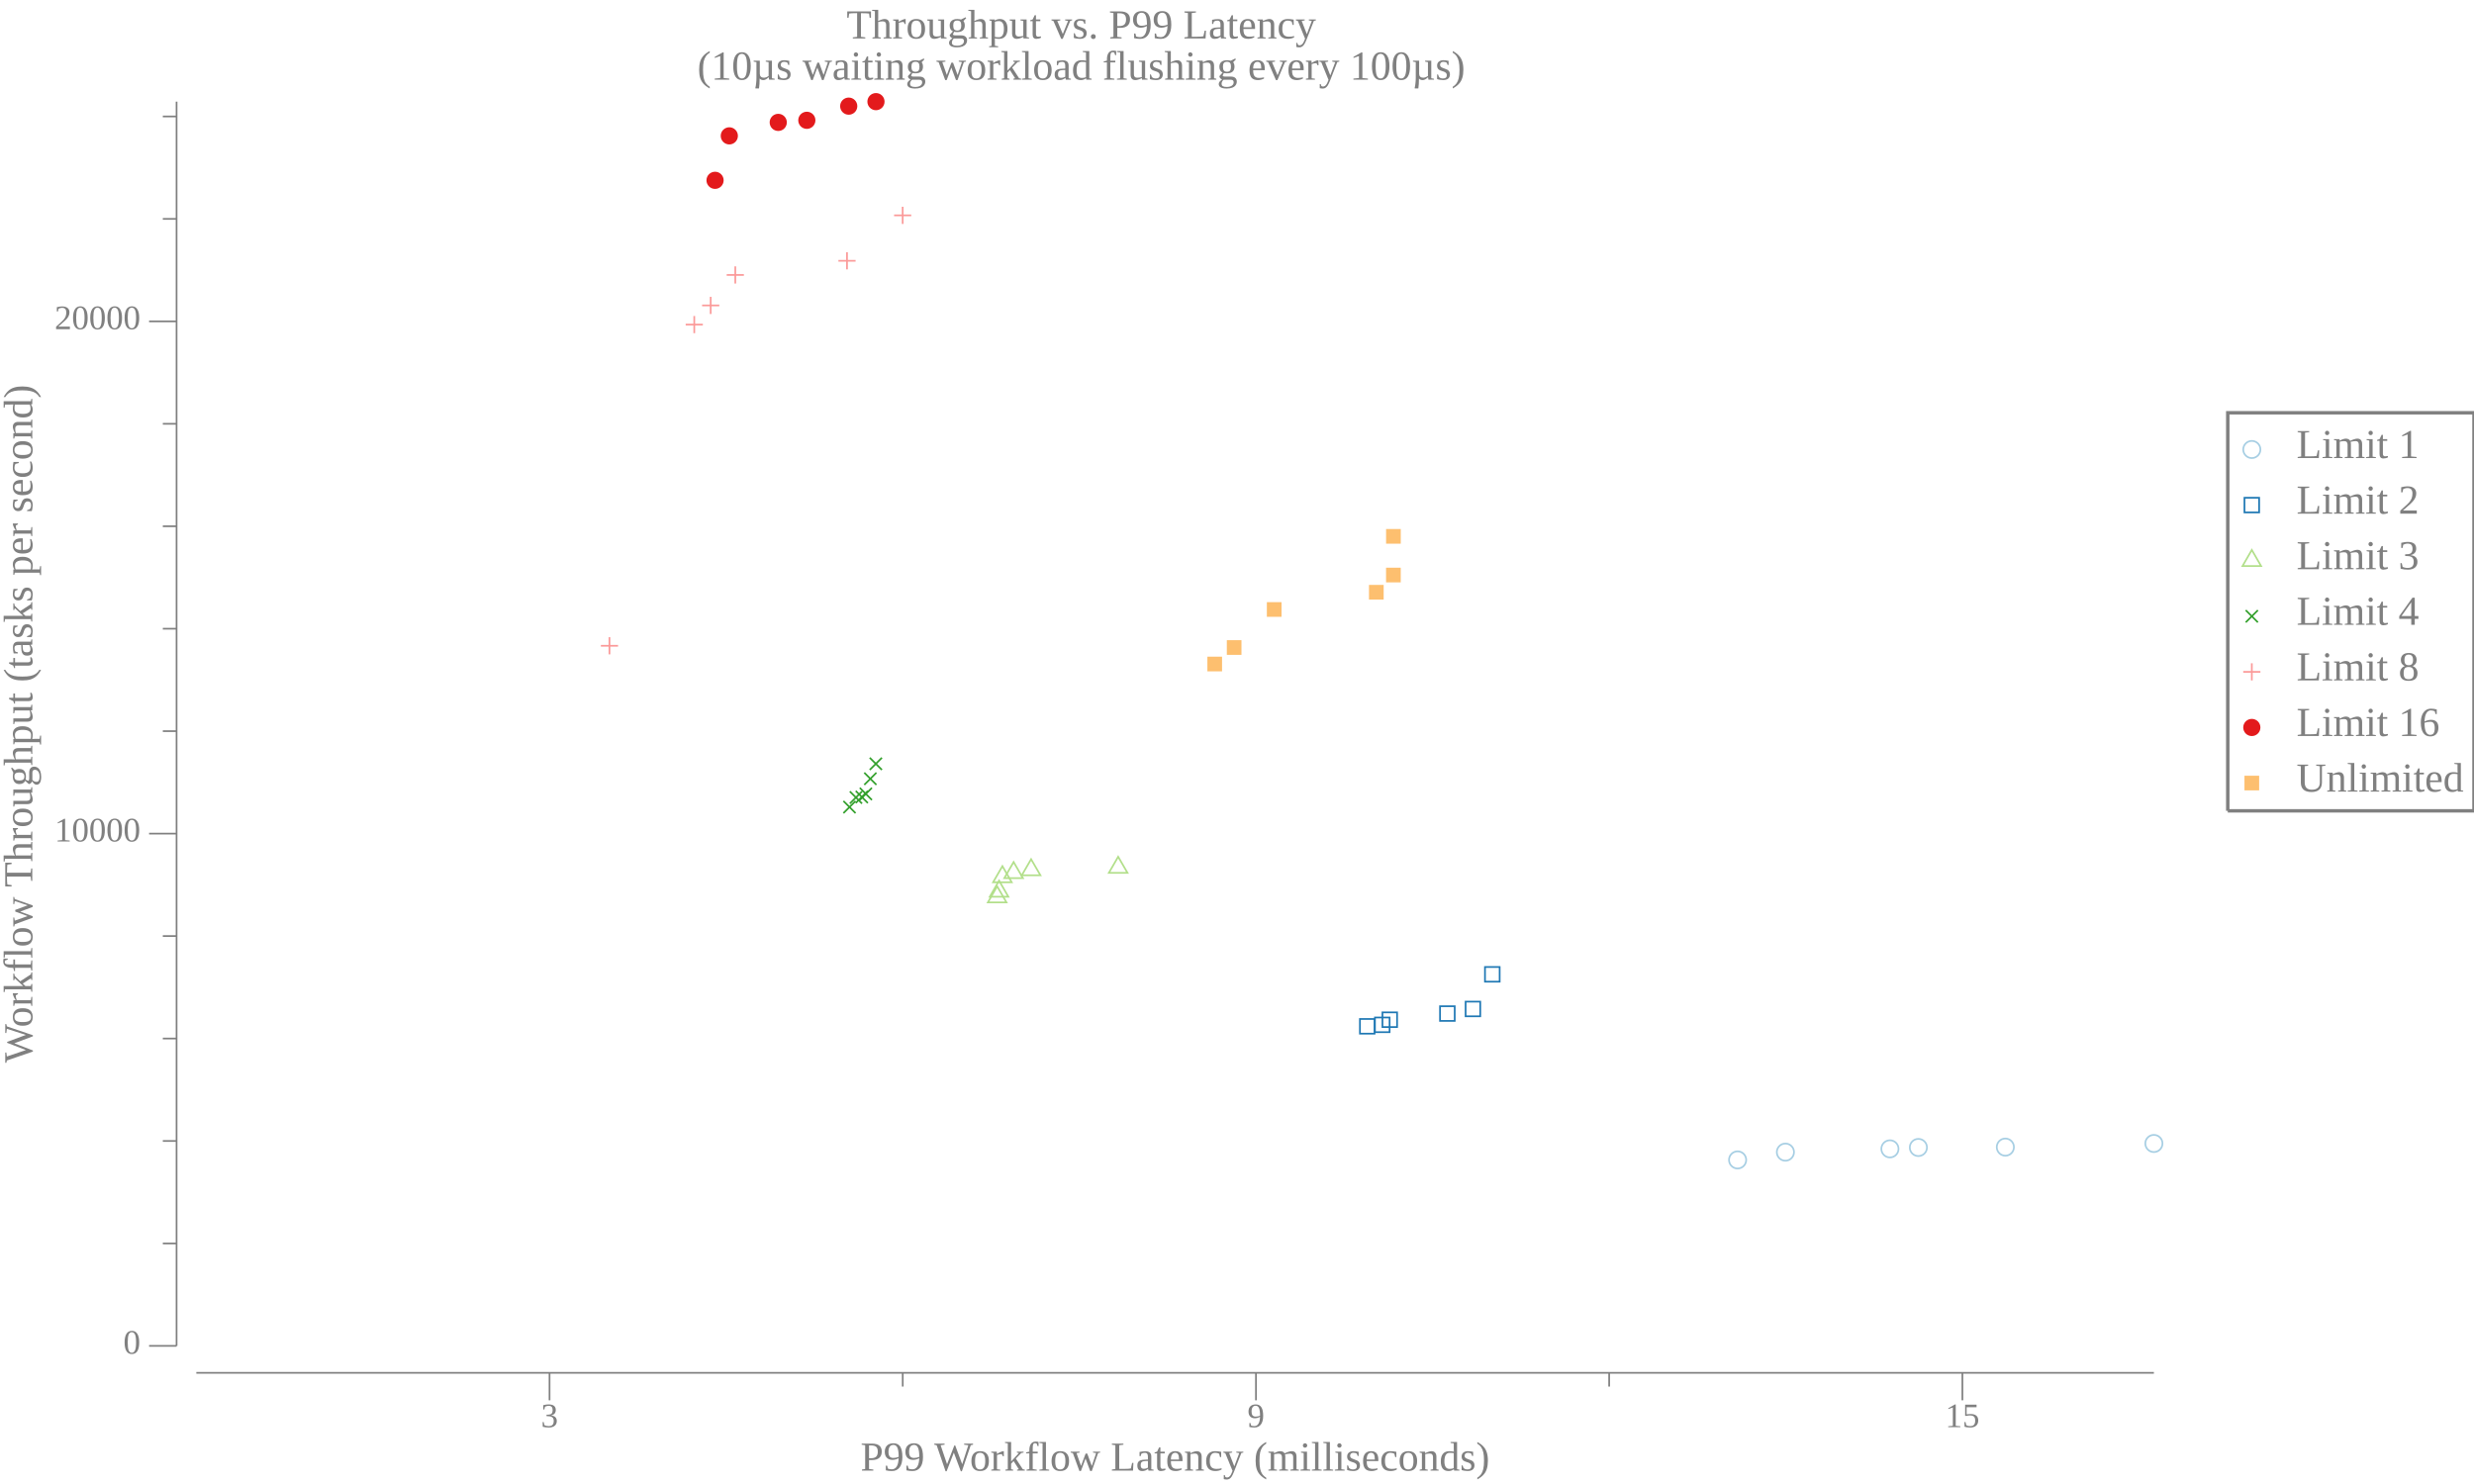
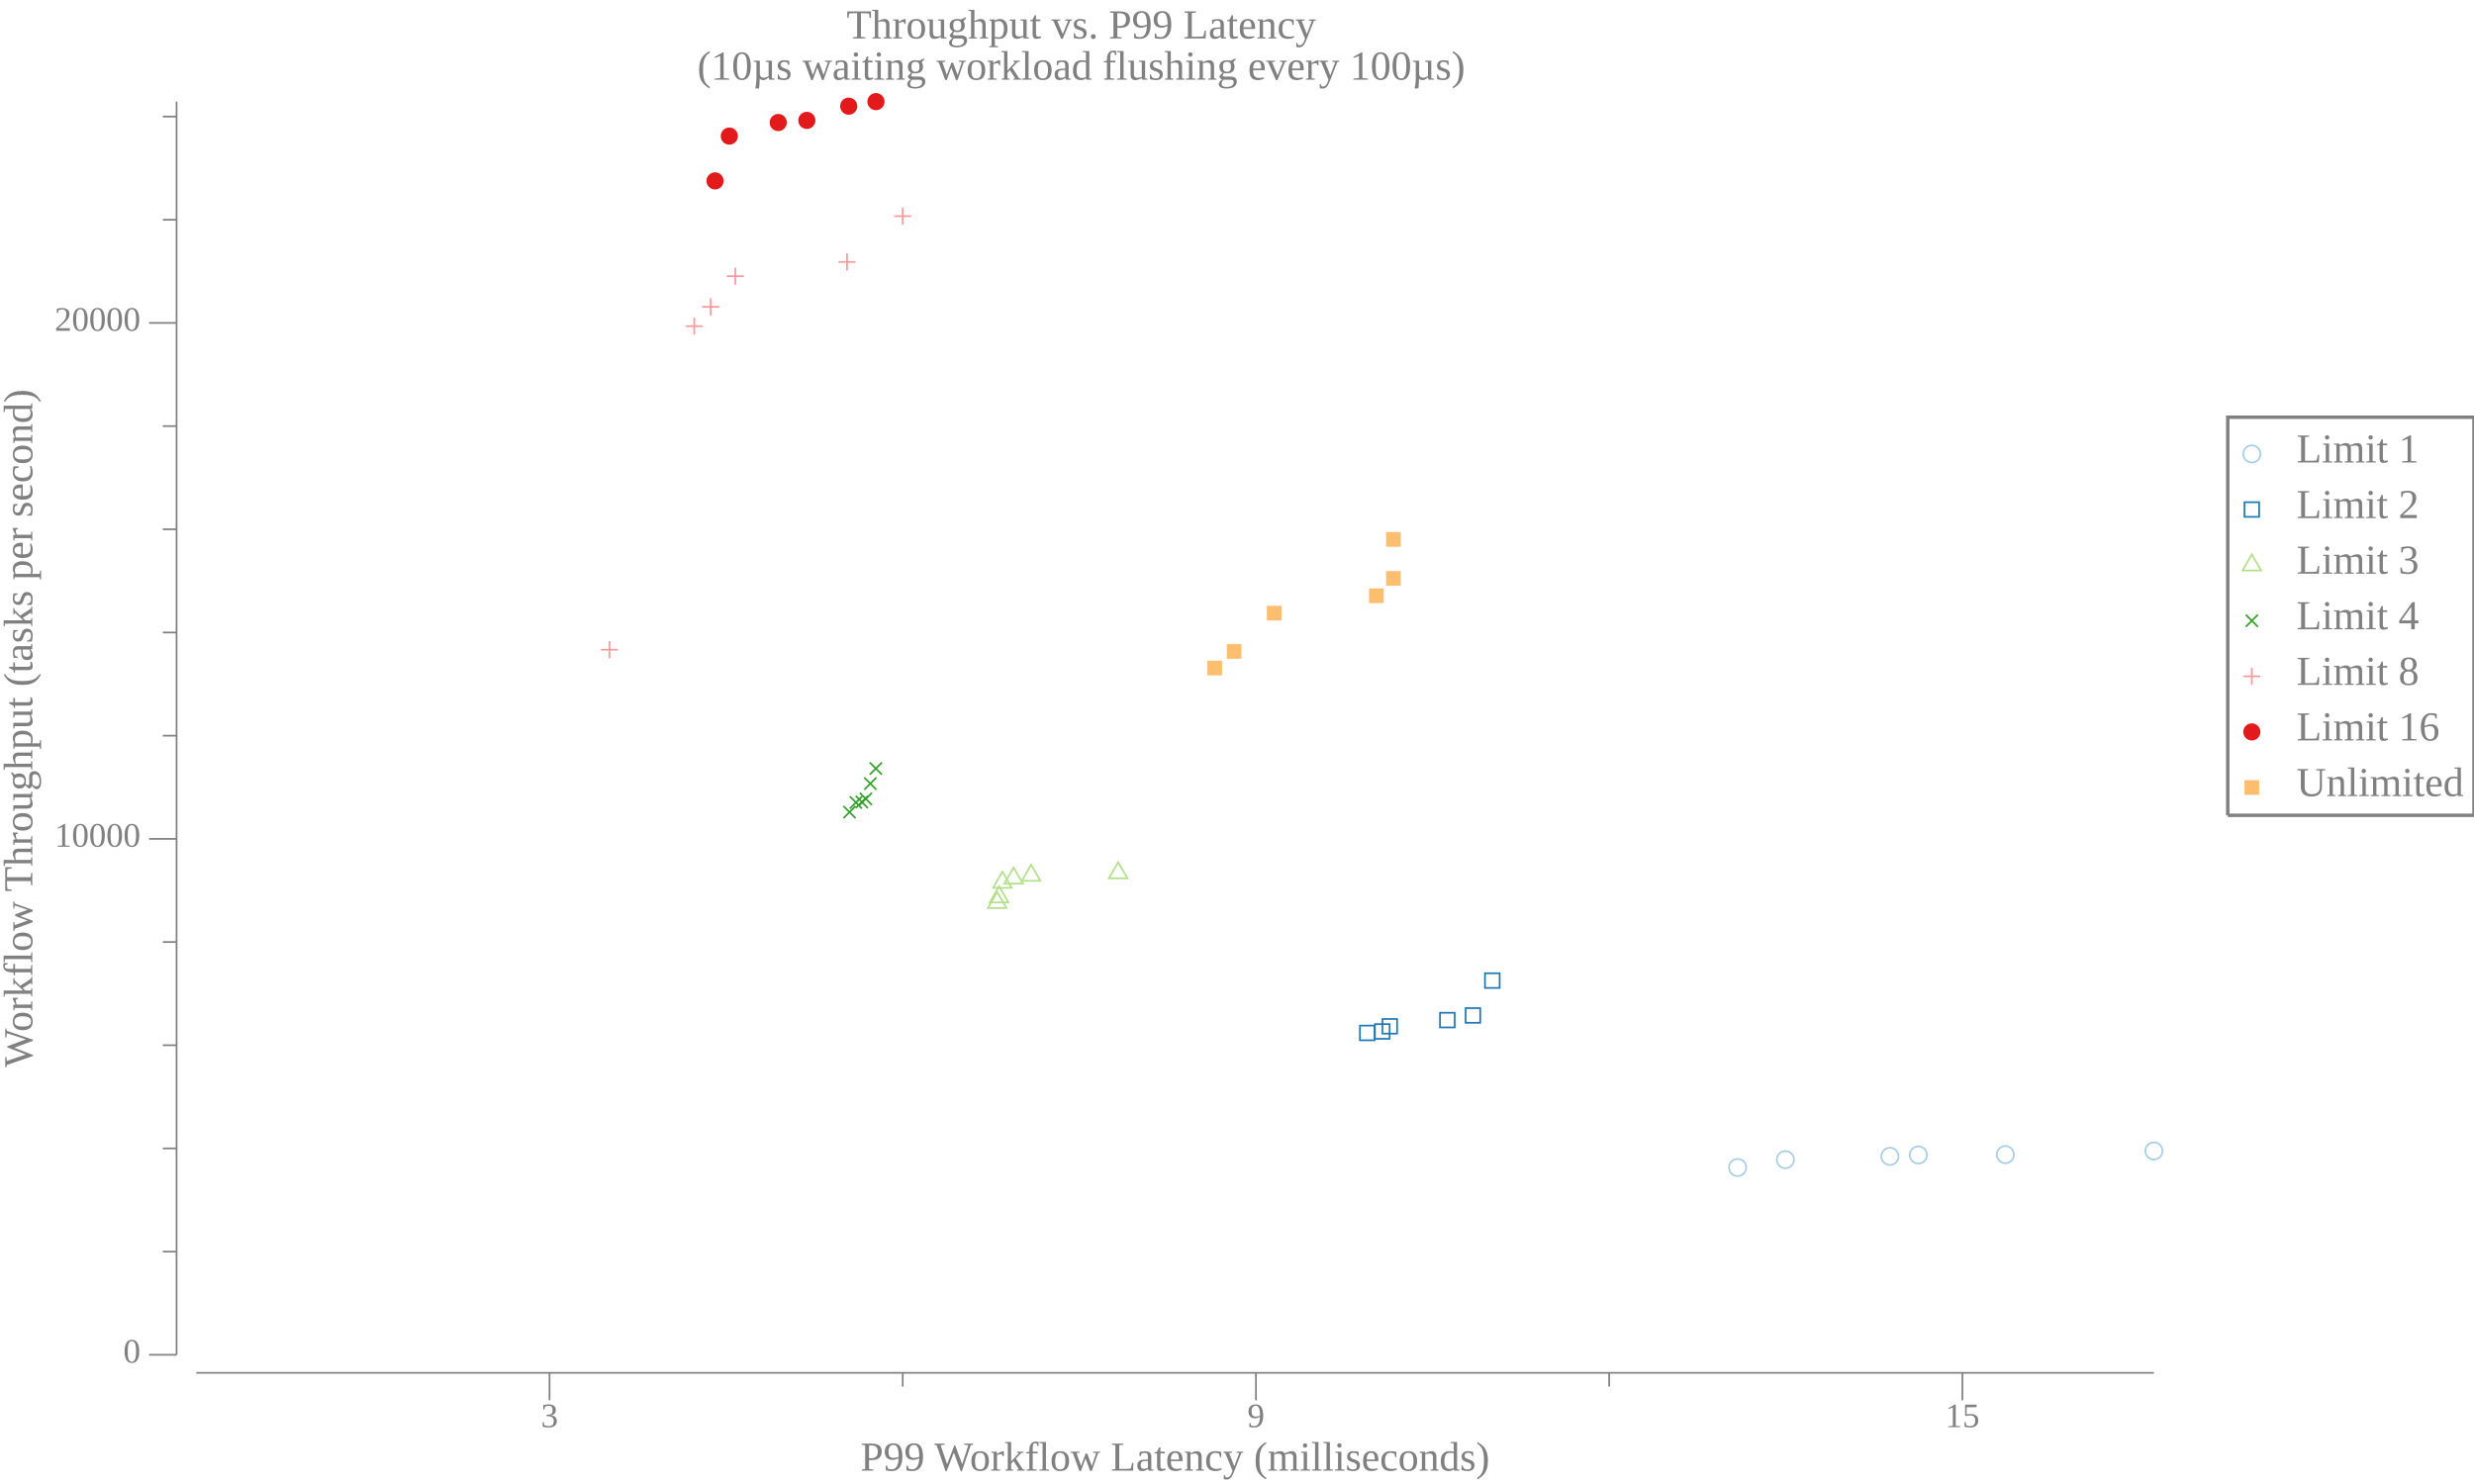
<svg xmlns="http://www.w3.org/2000/svg" width="720pt" height="432pt" viewBox="0 0 720 432">
  <g transform="scale(1, -1) translate(0, -432)">
-     <path d="M657.84,301.15A2.5,2.5 0 1 1 652.84,301.15A2.5,2.5 0 1 1 657.84,301.15Z" style="fill:none;stroke:#A6CEE3;stroke-width:0.5" />
-     <text x="668.34" y="-298.66" transform="scale(1, -1)" style="font-family:Liberation Serif;font-variant:normal;font-weight:normal;font-style:normal;font-size:12px;fill:#808080">Limit 1</text>
-     <path d="M653.2,282.83L657.47,282.83L657.47,287.1L653.2,287.1Z" style="fill:none;stroke:#1F78B4;stroke-width:0.5" />
-     <text x="668.34" y="-282.48" transform="scale(1, -1)" style="font-family:Liberation Serif;font-variant:normal;font-weight:normal;font-style:normal;font-size:12px;fill:#808080">Limit 2</text>
-     <path d="M655.34,271.91L652.63,267.22L658.04,267.22Z" style="fill:none;stroke:#B2DF8A;stroke-width:0.5" />
-     <text x="668.34" y="-266.3" transform="scale(1, -1)" style="font-family:Liberation Serif;font-variant:normal;font-weight:normal;font-style:normal;font-size:12px;fill:#808080">Limit 3</text>
-     <path d="M653.57,250.83L657.11,254.37" style="fill:none;stroke:#33A02C;stroke-width:0.5" />
-     <path d="M653.57,254.37L657.11,250.83" style="fill:none;stroke:#33A02C;stroke-width:0.5" />
-     <text x="668.34" y="-250.11" transform="scale(1, -1)" style="font-family:Liberation Serif;font-variant:normal;font-weight:normal;font-style:normal;font-size:12px;fill:#808080">Limit 4</text>
-     <path d="M655.34,238.92L655.34,233.92" style="fill:none;stroke:#FB9A99;stroke-width:0.5" />
-     <path d="M652.84,236.42L657.84,236.42" style="fill:none;stroke:#FB9A99;stroke-width:0.5" />
-     <text x="668.34" y="-233.93" transform="scale(1, -1)" style="font-family:Liberation Serif;font-variant:normal;font-weight:normal;font-style:normal;font-size:12px;fill:#808080">Limit 8</text>
-     <path d="M657.84,220.23A2.5,2.5 0 1 1 652.84,220.23A2.5,2.5 0 1 1 657.84,220.23Z" style="fill:#E31A1C" />
-     <text x="668.34" y="-217.75" transform="scale(1, -1)" style="font-family:Liberation Serif;font-variant:normal;font-weight:normal;font-style:normal;font-size:12px;fill:#808080">Limit 16</text>
-     <path d="M653.2,201.92L657.47,201.92L657.47,206.18L653.2,206.18Z" style="fill:#FDBF6F" />
-     <text x="668.34" y="-201.56" transform="scale(1, -1)" style="font-family:Liberation Serif;font-variant:normal;font-weight:normal;font-style:normal;font-size:12px;fill:#808080">Unlimited</text>
-     <path d="M648.34,195.96L648.34,311.84L720,311.84L720,195.96L648.34,195.96" style="fill:none;stroke:#808080" />
+     <path d="M657.84,299.85A2.5,2.5 0 1 1 652.84,299.85A2.5,2.5 0 1 1 657.84,299.85Z" style="fill:none;stroke:#A6CEE3;stroke-width:0.5" />
+     <text x="668.34" y="-297.37" transform="scale(1, -1)" style="font-family:Liberation Serif;font-variant:normal;font-weight:normal;font-style:normal;font-size:12px;fill:#808080">Limit 1</text>
+     <path d="M653.2,281.54L657.47,281.54L657.47,285.8L653.2,285.8Z" style="fill:none;stroke:#1F78B4;stroke-width:0.5" />
+     <text x="668.34" y="-281.18" transform="scale(1, -1)" style="font-family:Liberation Serif;font-variant:normal;font-weight:normal;font-style:normal;font-size:12px;fill:#808080">Limit 2</text>
+     <path d="M655.34,270.61L652.63,265.92L658.04,265.92Z" style="fill:none;stroke:#B2DF8A;stroke-width:0.5" />
+     <text x="668.34" y="-265" transform="scale(1, -1)" style="font-family:Liberation Serif;font-variant:normal;font-weight:normal;font-style:normal;font-size:12px;fill:#808080">Limit 3</text>
+     <path d="M653.57,249.53L657.11,253.07" style="fill:none;stroke:#33A02C;stroke-width:0.5" />
+     <path d="M653.57,253.07L657.11,249.53" style="fill:none;stroke:#33A02C;stroke-width:0.5" />
+     <text x="668.34" y="-248.82" transform="scale(1, -1)" style="font-family:Liberation Serif;font-variant:normal;font-weight:normal;font-style:normal;font-size:12px;fill:#808080">Limit 4</text>
+     <path d="M655.34,237.62L655.34,232.62" style="fill:none;stroke:#FB9A99;stroke-width:0.5" />
+     <path d="M652.84,235.12L657.84,235.12" style="fill:none;stroke:#FB9A99;stroke-width:0.5" />
+     <text x="668.34" y="-232.63" transform="scale(1, -1)" style="font-family:Liberation Serif;font-variant:normal;font-weight:normal;font-style:normal;font-size:12px;fill:#808080">Limit 8</text>
+     <path d="M657.84,218.94A2.5,2.5 0 1 1 652.84,218.94A2.5,2.5 0 1 1 657.84,218.94Z" style="fill:#E31A1C" />
+     <text x="668.34" y="-216.45" transform="scale(1, -1)" style="font-family:Liberation Serif;font-variant:normal;font-weight:normal;font-style:normal;font-size:12px;fill:#808080">Limit 16</text>
+     <path d="M653.2,200.62L657.47,200.62L657.47,204.89L653.2,204.89Z" style="fill:#FDBF6F" />
+     <text x="668.34" y="-200.26" transform="scale(1, -1)" style="font-family:Liberation Serif;font-variant:normal;font-weight:normal;font-style:normal;font-size:12px;fill:#808080">Unlimited</text>
+     <path d="M648.34,194.66L648.34,310.54L720,310.54L720,194.66L648.34,194.66" style="fill:none;stroke:#808080" />
    <path d="M0,0L629.34,0L629.34,432L0,432Z" style="fill:#-8000000000000000-8000000000000000-8000000000000000;fill-opacity:0" />
    <text x="246.35" y="-420.81" transform="scale(1, -1)" style="font-family:Liberation Serif;font-variant:normal;font-weight:normal;font-style:normal;font-size:12px;fill:#808080">Throughput vs. P99 Latency</text>
    <text x="202.94" y="-408.81" transform="scale(1, -1)" style="font-family:Liberation Serif;font-variant:normal;font-weight:normal;font-style:normal;font-size:12px;fill:#808080">(10µs waiting workload flushing every 100µs)</text>
    <text x="250.43" y="-3.902" transform="scale(1, -1)" style="font-family:Liberation Serif;font-variant:normal;font-weight:normal;font-style:normal;font-size:12px;fill:#808080">P99 Workflow Latency (milliseconds)</text>
    <text x="157.43" y="-16.541" transform="scale(1, -1)" style="font-family:Liberation Serif;font-variant:normal;font-weight:normal;font-style:normal;font-size:10px;fill:#808080">3</text>
    <text x="363.02" y="-16.541" transform="scale(1, -1)" style="font-family:Liberation Serif;font-variant:normal;font-weight:normal;font-style:normal;font-size:10px;fill:#808080">9</text>
    <text x="566.11" y="-16.541" transform="scale(1, -1)" style="font-family:Liberation Serif;font-variant:normal;font-weight:normal;font-style:normal;font-size:10px;fill:#808080">15</text>
    <path d="M159.93,24.363L159.93,32.363" style="fill:none;stroke:#808080;stroke-width:0.5" />
    <path d="M365.52,24.363L365.52,32.363" style="fill:none;stroke:#808080;stroke-width:0.5" />
    <path d="M571.11,24.363L571.11,32.363" style="fill:none;stroke:#808080;stroke-width:0.5" />
    <path d="M262.72,28.363L262.72,32.363" style="fill:none;stroke:#808080;stroke-width:0.5" />
    <path d="M468.31,28.363L468.31,32.363" style="fill:none;stroke:#808080;stroke-width:0.5" />
    <path d="M57.135,32.363L626.84,32.363" style="fill:none;stroke:#808080;stroke-width:0.5" />
    <g transform="rotate(90)">
-       <text x="122.59" y="9.387" transform="scale(1, -1)" style="font-family:Liberation Serif;font-variant:normal;font-weight:normal;font-style:normal;font-size:12px;fill:#808080">Workflow Throughput (tasks per second)</text>
+       <text x="121.29" y="9.387" transform="scale(1, -1)" style="font-family:Liberation Serif;font-variant:normal;font-weight:normal;font-style:normal;font-size:12px;fill:#808080">Workflow Throughput (tasks per second)</text>
    </g>
-     <text x="35.885" y="-37.924" transform="scale(1, -1)" style="font-family:Liberation Serif;font-variant:normal;font-weight:normal;font-style:normal;font-size:10px;fill:#808080">0</text>
-     <text x="15.885" y="-187.05" transform="scale(1, -1)" style="font-family:Liberation Serif;font-variant:normal;font-weight:normal;font-style:normal;font-size:10px;fill:#808080">10000</text>
-     <text x="15.885" y="-336.17" transform="scale(1, -1)" style="font-family:Liberation Serif;font-variant:normal;font-weight:normal;font-style:normal;font-size:10px;fill:#808080">20000</text>
-     <path d="M43.385,40.209L51.385,40.209" style="fill:none;stroke:#808080;stroke-width:0.5" />
-     <path d="M43.385,189.33L51.385,189.33" style="fill:none;stroke:#808080;stroke-width:0.5" />
-     <path d="M43.385,338.45L51.385,338.45" style="fill:none;stroke:#808080;stroke-width:0.5" />
-     <path d="M47.385,70.033L51.385,70.033" style="fill:none;stroke:#808080;stroke-width:0.5" />
-     <path d="M47.385,99.858L51.385,99.858" style="fill:none;stroke:#808080;stroke-width:0.5" />
-     <path d="M47.385,129.68L51.385,129.68" style="fill:none;stroke:#808080;stroke-width:0.5" />
-     <path d="M47.385,159.51L51.385,159.51" style="fill:none;stroke:#808080;stroke-width:0.5" />
-     <path d="M47.385,219.16L51.385,219.16" style="fill:none;stroke:#808080;stroke-width:0.5" />
-     <path d="M47.385,248.98L51.385,248.98" style="fill:none;stroke:#808080;stroke-width:0.5" />
-     <path d="M47.385,278.8L51.385,278.8" style="fill:none;stroke:#808080;stroke-width:0.5" />
-     <path d="M47.385,308.63L51.385,308.63" style="fill:none;stroke:#808080;stroke-width:0.5" />
-     <path d="M47.385,368.28L51.385,368.28" style="fill:none;stroke:#808080;stroke-width:0.5" />
-     <path d="M47.385,398.1L51.385,398.1" style="fill:none;stroke:#808080;stroke-width:0.5" />
-     <path d="M51.385,40.209L51.385,402.41" style="fill:none;stroke:#808080;stroke-width:0.5" />
-     <path d="M508.19,94.34A2.5,2.5 0 1 1 503.19,94.34A2.5,2.5 0 1 1 508.19,94.34Z" style="fill:none;stroke:#A6CEE3;stroke-width:0.5" />
-     <path d="M522.1,96.607A2.5,2.5 0 1 1 517.1,96.607A2.5,2.5 0 1 1 522.1,96.607Z" style="fill:none;stroke:#A6CEE3;stroke-width:0.5" />
-     <path d="M552.52,97.561A2.5,2.5 0 1 1 547.52,97.561A2.5,2.5 0 1 1 552.52,97.561Z" style="fill:none;stroke:#A6CEE3;stroke-width:0.5" />
-     <path d="M560.8,97.964A2.5,2.5 0 1 1 555.8,97.964A2.5,2.5 0 1 1 560.8,97.964Z" style="fill:none;stroke:#A6CEE3;stroke-width:0.5" />
-     <path d="M586.11,98.068A2.5,2.5 0 1 1 581.11,98.068A2.5,2.5 0 1 1 586.11,98.068Z" style="fill:none;stroke:#A6CEE3;stroke-width:0.5" />
-     <path d="M629.34,99.127A2.5,2.5 0 1 1 624.34,99.127A2.5,2.5 0 1 1 629.34,99.127Z" style="fill:none;stroke:#A6CEE3;stroke-width:0.5" />
-     <path d="M395.78,131.1L400.04,131.1L400.04,135.37L395.78,135.37Z" style="fill:none;stroke:#1F78B4;stroke-width:0.5" />
-     <path d="M400.14,131.53L404.41,131.53L404.41,135.8L400.14,135.8Z" style="fill:none;stroke:#1F78B4;stroke-width:0.5" />
-     <path d="M402.33,133.02L406.59,133.02L406.59,137.29L402.33,137.29Z" style="fill:none;stroke:#1F78B4;stroke-width:0.5" />
-     <path d="M419.09,134.81L423.36,134.81L423.36,139.08L419.09,139.08Z" style="fill:none;stroke:#1F78B4;stroke-width:0.5" />
-     <path d="M426.53,136.15L430.79,136.15L430.79,140.42L426.53,140.42Z" style="fill:none;stroke:#1F78B4;stroke-width:0.5" />
-     <path d="M432.17,146.23L436.44,146.23L436.44,150.5L432.17,150.5Z" style="fill:none;stroke:#1F78B4;stroke-width:0.5" />
-     <path d="M290.2,173.99L287.5,169.31L292.91,169.31Z" style="fill:none;stroke:#B2DF8A;stroke-width:0.5" />
-     <path d="M290.76,175.64L288.05,170.95L293.46,170.95Z" style="fill:none;stroke:#B2DF8A;stroke-width:0.5" />
-     <path d="M291.73,179.86L289.02,175.17L294.43,175.17Z" style="fill:none;stroke:#B2DF8A;stroke-width:0.5" />
-     <path d="M294.99,181.06L292.29,176.38L297.7,176.38Z" style="fill:none;stroke:#B2DF8A;stroke-width:0.5" />
-     <path d="M300.08,181.88L297.37,177.2L302.79,177.2Z" style="fill:none;stroke:#B2DF8A;stroke-width:0.5" />
-     <path d="M325.42,182.6L322.71,177.91L328.13,177.91Z" style="fill:none;stroke:#B2DF8A;stroke-width:0.5" />
-     <path d="M245.46,195.29L248.99,198.82" style="fill:none;stroke:#33A02C;stroke-width:0.5" />
-     <path d="M245.46,198.82L248.99,195.29" style="fill:none;stroke:#33A02C;stroke-width:0.5" />
-     <path d="M247.33,198.08L250.87,201.61" style="fill:none;stroke:#33A02C;stroke-width:0.5" />
-     <path d="M247.33,201.61L250.87,198.08" style="fill:none;stroke:#33A02C;stroke-width:0.5" />
-     <path d="M249.04,198.23L252.57,201.76" style="fill:none;stroke:#33A02C;stroke-width:0.5" />
-     <path d="M249.04,201.76L252.57,198.23" style="fill:none;stroke:#33A02C;stroke-width:0.5" />
-     <path d="M250.22,199.12L253.75,202.66" style="fill:none;stroke:#33A02C;stroke-width:0.5" />
-     <path d="M250.22,202.66L253.75,199.12" style="fill:none;stroke:#33A02C;stroke-width:0.5" />
-     <path d="M251.53,203.53L255.06,207.07" style="fill:none;stroke:#33A02C;stroke-width:0.5" />
-     <path d="M251.53,207.07L255.06,203.53" style="fill:none;stroke:#33A02C;stroke-width:0.5" />
-     <path d="M253.12,207.89L256.66,211.42" style="fill:none;stroke:#33A02C;stroke-width:0.5" />
-     <path d="M253.12,211.42L256.66,207.89" style="fill:none;stroke:#33A02C;stroke-width:0.5" />
-     <path d="M177.37,246.51L177.37,241.51" style="fill:none;stroke:#FB9A99;stroke-width:0.5" />
-     <path d="M174.87,244.01L179.87,244.01" style="fill:none;stroke:#FB9A99;stroke-width:0.5" />
-     <path d="M202.05,340.01L202.05,335.01" style="fill:none;stroke:#FB9A99;stroke-width:0.5" />
-     <path d="M199.55,337.51L204.55,337.51" style="fill:none;stroke:#FB9A99;stroke-width:0.5" />
-     <path d="M206.83,345.59L206.83,340.59" style="fill:none;stroke:#FB9A99;stroke-width:0.5" />
-     <path d="M204.33,343.09L209.33,343.09" style="fill:none;stroke:#FB9A99;stroke-width:0.5" />
-     <path d="M213.99,354.46L213.99,349.46" style="fill:none;stroke:#FB9A99;stroke-width:0.5" />
-     <path d="M211.49,351.96L216.49,351.96" style="fill:none;stroke:#FB9A99;stroke-width:0.5" />
-     <path d="M246.5,358.58L246.5,353.58" style="fill:none;stroke:#FB9A99;stroke-width:0.5" />
-     <path d="M244,356.08L249,356.08" style="fill:none;stroke:#FB9A99;stroke-width:0.5" />
-     <path d="M262.7,371.81L262.7,366.81" style="fill:none;stroke:#FB9A99;stroke-width:0.5" />
-     <path d="M260.2,369.31L265.2,369.31" style="fill:none;stroke:#FB9A99;stroke-width:0.5" />
-     <path d="M210.6,379.51A2.5,2.5 0 1 1 205.6,379.51A2.5,2.5 0 1 1 210.6,379.51Z" style="fill:#E31A1C" />
-     <path d="M214.75,392.45A2.5,2.5 0 1 1 209.75,392.45A2.5,2.5 0 1 1 214.75,392.45Z" style="fill:#E31A1C" />
-     <path d="M228.99,396.37A2.5,2.5 0 1 1 223.99,396.37A2.5,2.5 0 1 1 228.99,396.37Z" style="fill:#E31A1C" />
-     <path d="M237.31,396.98A2.5,2.5 0 1 1 232.31,396.98A2.5,2.5 0 1 1 237.31,396.98Z" style="fill:#E31A1C" />
-     <path d="M249.5,401.1A2.5,2.5 0 1 1 244.5,401.1A2.5,2.5 0 1 1 249.5,401.1Z" style="fill:#E31A1C" />
+     <text x="35.885" y="-35.328" transform="scale(1, -1)" style="font-family:Liberation Serif;font-variant:normal;font-weight:normal;font-style:normal;font-size:10px;fill:#808080">0</text>
+     <text x="15.885" y="-185.52" transform="scale(1, -1)" style="font-family:Liberation Serif;font-variant:normal;font-weight:normal;font-style:normal;font-size:10px;fill:#808080">10000</text>
+     <text x="15.885" y="-335.71" transform="scale(1, -1)" style="font-family:Liberation Serif;font-variant:normal;font-weight:normal;font-style:normal;font-size:10px;fill:#808080">20000</text>
+     <path d="M43.385,37.613L51.385,37.613" style="fill:none;stroke:#808080;stroke-width:0.5" />
+     <path d="M43.385,187.8L51.385,187.8" style="fill:none;stroke:#808080;stroke-width:0.5" />
+     <path d="M43.385,338L51.385,338" style="fill:none;stroke:#808080;stroke-width:0.5" />
+     <path d="M47.385,67.651L51.385,67.651" style="fill:none;stroke:#808080;stroke-width:0.5" />
+     <path d="M47.385,97.69L51.385,97.69" style="fill:none;stroke:#808080;stroke-width:0.5" />
+     <path d="M47.385,127.73L51.385,127.73" style="fill:none;stroke:#808080;stroke-width:0.5" />
+     <path d="M47.385,157.77L51.385,157.77" style="fill:none;stroke:#808080;stroke-width:0.5" />
+     <path d="M47.385,217.84L51.385,217.84" style="fill:none;stroke:#808080;stroke-width:0.5" />
+     <path d="M47.385,247.88L51.385,247.88" style="fill:none;stroke:#808080;stroke-width:0.5" />
+     <path d="M47.385,277.92L51.385,277.92" style="fill:none;stroke:#808080;stroke-width:0.5" />
+     <path d="M47.385,307.96L51.385,307.96" style="fill:none;stroke:#808080;stroke-width:0.5" />
+     <path d="M47.385,368.03L51.385,368.03" style="fill:none;stroke:#808080;stroke-width:0.5" />
+     <path d="M47.385,398.07L51.385,398.07" style="fill:none;stroke:#808080;stroke-width:0.5" />
+     <path d="M51.385,37.613L51.385,402.41" style="fill:none;stroke:#808080;stroke-width:0.5" />
+     <path d="M508.19,92.133A2.5,2.5 0 1 1 503.19,92.133A2.5,2.5 0 1 1 508.19,92.133Z" style="fill:none;stroke:#A6CEE3;stroke-width:0.5" />
+     <path d="M522.1,94.416A2.5,2.5 0 1 1 517.1,94.416A2.5,2.5 0 1 1 522.1,94.416Z" style="fill:none;stroke:#A6CEE3;stroke-width:0.5" />
+     <path d="M552.52,95.377A2.5,2.5 0 1 1 547.52,95.377A2.5,2.5 0 1 1 552.52,95.377Z" style="fill:none;stroke:#A6CEE3;stroke-width:0.5" />
+     <path d="M560.8,95.782A2.5,2.5 0 1 1 555.8,95.782A2.5,2.5 0 1 1 560.8,95.782Z" style="fill:none;stroke:#A6CEE3;stroke-width:0.5" />
+     <path d="M586.11,95.887A2.5,2.5 0 1 1 581.11,95.887A2.5,2.5 0 1 1 586.11,95.887Z" style="fill:none;stroke:#A6CEE3;stroke-width:0.5" />
+     <path d="M629.34,96.954A2.5,2.5 0 1 1 624.34,96.954A2.5,2.5 0 1 1 629.34,96.954Z" style="fill:none;stroke:#A6CEE3;stroke-width:0.5" />
+     <path d="M395.78,129.17L400.04,129.17L400.04,133.44L395.78,133.44Z" style="fill:none;stroke:#1F78B4;stroke-width:0.5" />
+     <path d="M400.14,129.6L404.41,129.6L404.41,133.87L400.14,133.87Z" style="fill:none;stroke:#1F78B4;stroke-width:0.5" />
+     <path d="M402.33,131.11L406.59,131.11L406.59,135.37L402.33,135.37Z" style="fill:none;stroke:#1F78B4;stroke-width:0.5" />
+     <path d="M419.09,132.91L423.36,132.91L423.36,137.18L419.09,137.18Z" style="fill:none;stroke:#1F78B4;stroke-width:0.5" />
+     <path d="M426.53,134.26L430.79,134.26L430.79,138.53L426.53,138.53Z" style="fill:none;stroke:#1F78B4;stroke-width:0.5" />
+     <path d="M432.17,144.41L436.44,144.41L436.44,148.68L432.17,148.68Z" style="fill:none;stroke:#1F78B4;stroke-width:0.5" />
+     <path d="M290.2,172.34L287.5,167.65L292.91,167.65Z" style="fill:none;stroke:#B2DF8A;stroke-width:0.5" />
+     <path d="M290.76,173.99L288.05,169.3L293.46,169.3Z" style="fill:none;stroke:#B2DF8A;stroke-width:0.5" />
+     <path d="M291.73,178.24L289.02,173.55L294.43,173.55Z" style="fill:none;stroke:#B2DF8A;stroke-width:0.5" />
+     <path d="M294.99,179.45L292.29,174.77L297.7,174.77Z" style="fill:none;stroke:#B2DF8A;stroke-width:0.5" />
+     <path d="M300.08,180.28L297.37,175.59L302.79,175.59Z" style="fill:none;stroke:#B2DF8A;stroke-width:0.5" />
+     <path d="M325.42,181L322.71,176.31L328.13,176.31Z" style="fill:none;stroke:#B2DF8A;stroke-width:0.5" />
+     <path d="M245.46,193.82L248.99,197.35" style="fill:none;stroke:#33A02C;stroke-width:0.5" />
+     <path d="M245.46,197.35L248.99,193.82" style="fill:none;stroke:#33A02C;stroke-width:0.5" />
+     <path d="M247.33,196.62L250.87,200.16" style="fill:none;stroke:#33A02C;stroke-width:0.5" />
+     <path d="M247.33,200.16L250.87,196.62" style="fill:none;stroke:#33A02C;stroke-width:0.5" />
+     <path d="M249.04,196.78L252.57,200.31" style="fill:none;stroke:#33A02C;stroke-width:0.5" />
+     <path d="M249.04,200.31L252.57,196.78" style="fill:none;stroke:#33A02C;stroke-width:0.5" />
+     <path d="M250.22,197.68L253.75,201.21" style="fill:none;stroke:#33A02C;stroke-width:0.5" />
+     <path d="M250.22,201.21L253.75,197.68" style="fill:none;stroke:#33A02C;stroke-width:0.5" />
+     <path d="M251.53,202.12L255.06,205.66" style="fill:none;stroke:#33A02C;stroke-width:0.5" />
+     <path d="M251.53,205.66L255.06,202.12" style="fill:none;stroke:#33A02C;stroke-width:0.5" />
+     <path d="M253.12,206.51L256.66,210.04" style="fill:none;stroke:#33A02C;stroke-width:0.5" />
+     <path d="M253.12,210.04L256.66,206.51" style="fill:none;stroke:#33A02C;stroke-width:0.5" />
+     <path d="M177.37,245.38L177.37,240.38" style="fill:none;stroke:#FB9A99;stroke-width:0.5" />
+     <path d="M174.87,242.88L179.87,242.88" style="fill:none;stroke:#FB9A99;stroke-width:0.5" />
+     <path d="M202.05,339.55L202.05,334.55" style="fill:none;stroke:#FB9A99;stroke-width:0.5" />
+     <path d="M199.55,337.05L204.55,337.05" style="fill:none;stroke:#FB9A99;stroke-width:0.5" />
+     <path d="M206.83,345.17L206.83,340.17" style="fill:none;stroke:#FB9A99;stroke-width:0.5" />
+     <path d="M204.33,342.67L209.33,342.67" style="fill:none;stroke:#FB9A99;stroke-width:0.5" />
+     <path d="M213.99,354.1L213.99,349.1" style="fill:none;stroke:#FB9A99;stroke-width:0.5" />
+     <path d="M211.49,351.6L216.49,351.6" style="fill:none;stroke:#FB9A99;stroke-width:0.5" />
+     <path d="M246.5,358.25L246.5,353.25" style="fill:none;stroke:#FB9A99;stroke-width:0.5" />
+     <path d="M244,355.75L249,355.75" style="fill:none;stroke:#FB9A99;stroke-width:0.5" />
+     <path d="M262.7,371.57L262.7,366.57" style="fill:none;stroke:#FB9A99;stroke-width:0.5" />
+     <path d="M260.2,369.07L265.2,369.07" style="fill:none;stroke:#FB9A99;stroke-width:0.5" />
+     <path d="M210.6,379.34A2.5,2.5 0 1 1 205.6,379.34A2.5,2.5 0 1 1 210.6,379.34Z" style="fill:#E31A1C" />
+     <path d="M214.75,392.38A2.5,2.5 0 1 1 209.75,392.38A2.5,2.5 0 1 1 214.75,392.38Z" style="fill:#E31A1C" />
+     <path d="M228.99,396.33A2.5,2.5 0 1 1 223.99,396.33A2.5,2.5 0 1 1 228.99,396.33Z" style="fill:#E31A1C" />
+     <path d="M237.31,396.95A2.5,2.5 0 1 1 232.31,396.95A2.5,2.5 0 1 1 237.31,396.95Z" style="fill:#E31A1C" />
+     <path d="M249.5,401.09A2.5,2.5 0 1 1 244.5,401.09A2.5,2.5 0 1 1 249.5,401.09Z" style="fill:#E31A1C" />
    <path d="M257.43,402.41A2.5,2.5 0 1 1 252.43,402.41A2.5,2.5 0 1 1 257.43,402.41Z" style="fill:#E31A1C" />
-     <path d="M351.38,236.57L355.65,236.57L355.65,240.84L351.38,240.84Z" style="fill:#FDBF6F" />
-     <path d="M357.04,241.37L361.3,241.37L361.3,245.64L357.04,245.64Z" style="fill:#FDBF6F" />
-     <path d="M368.69,252.44L372.96,252.44L372.96,256.71L368.69,256.71Z" style="fill:#FDBF6F" />
-     <path d="M398.41,257.46L402.68,257.46L402.68,261.73L398.41,261.73Z" style="fill:#FDBF6F" />
-     <path d="M403.38,262.47L407.65,262.47L407.65,266.74L403.38,266.74Z" style="fill:#FDBF6F" />
-     <path d="M403.39,273.73L407.66,273.73L407.66,278L403.39,278Z" style="fill:#FDBF6F" />
+     <path d="M351.38,235.4L355.65,235.4L355.65,239.67L351.38,239.67Z" style="fill:#FDBF6F" />
+     <path d="M357.04,240.23L361.3,240.23L361.3,244.5L357.04,244.5Z" style="fill:#FDBF6F" />
+     <path d="M368.69,251.38L372.96,251.38L372.96,255.65L368.69,255.65Z" style="fill:#FDBF6F" />
+     <path d="M398.41,256.44L402.68,256.44L402.68,260.71L398.41,260.71Z" style="fill:#FDBF6F" />
+     <path d="M403.38,261.49L407.65,261.49L407.65,265.75L403.38,265.75Z" style="fill:#FDBF6F" />
+     <path d="M403.39,272.83L407.66,272.83L407.66,277.09L403.39,277.09Z" style="fill:#FDBF6F" />
  </g>
</svg>
